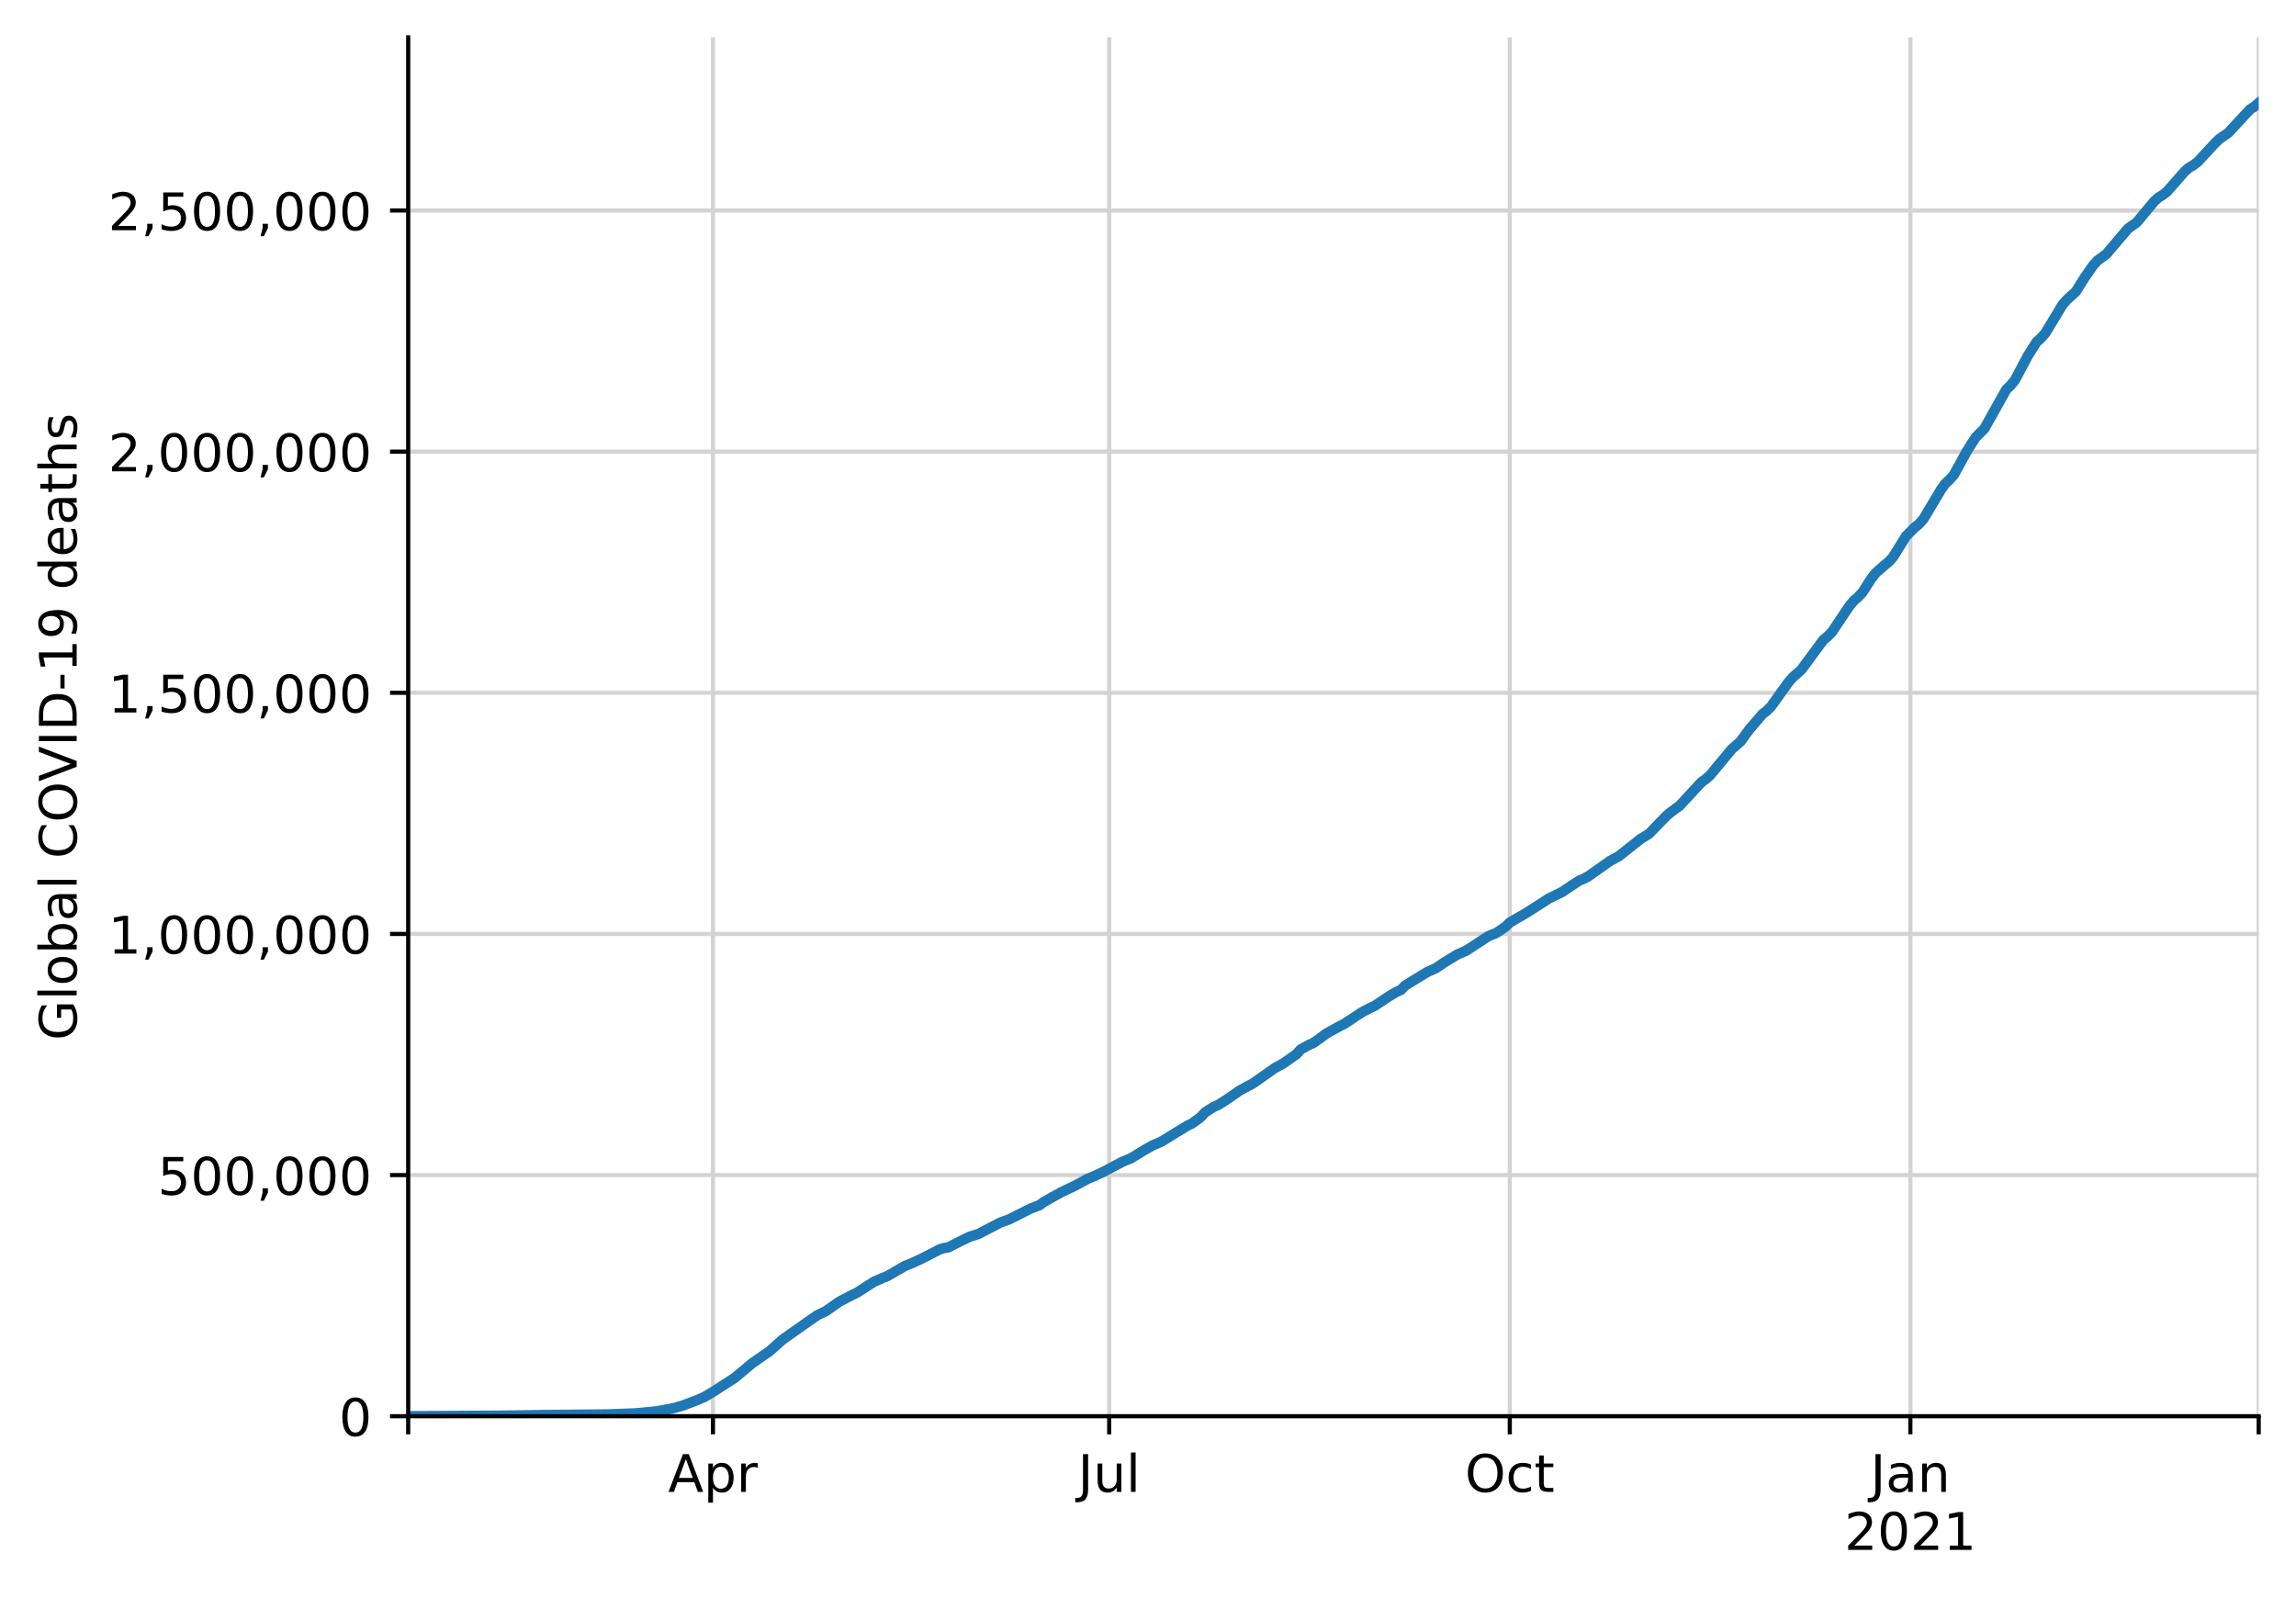
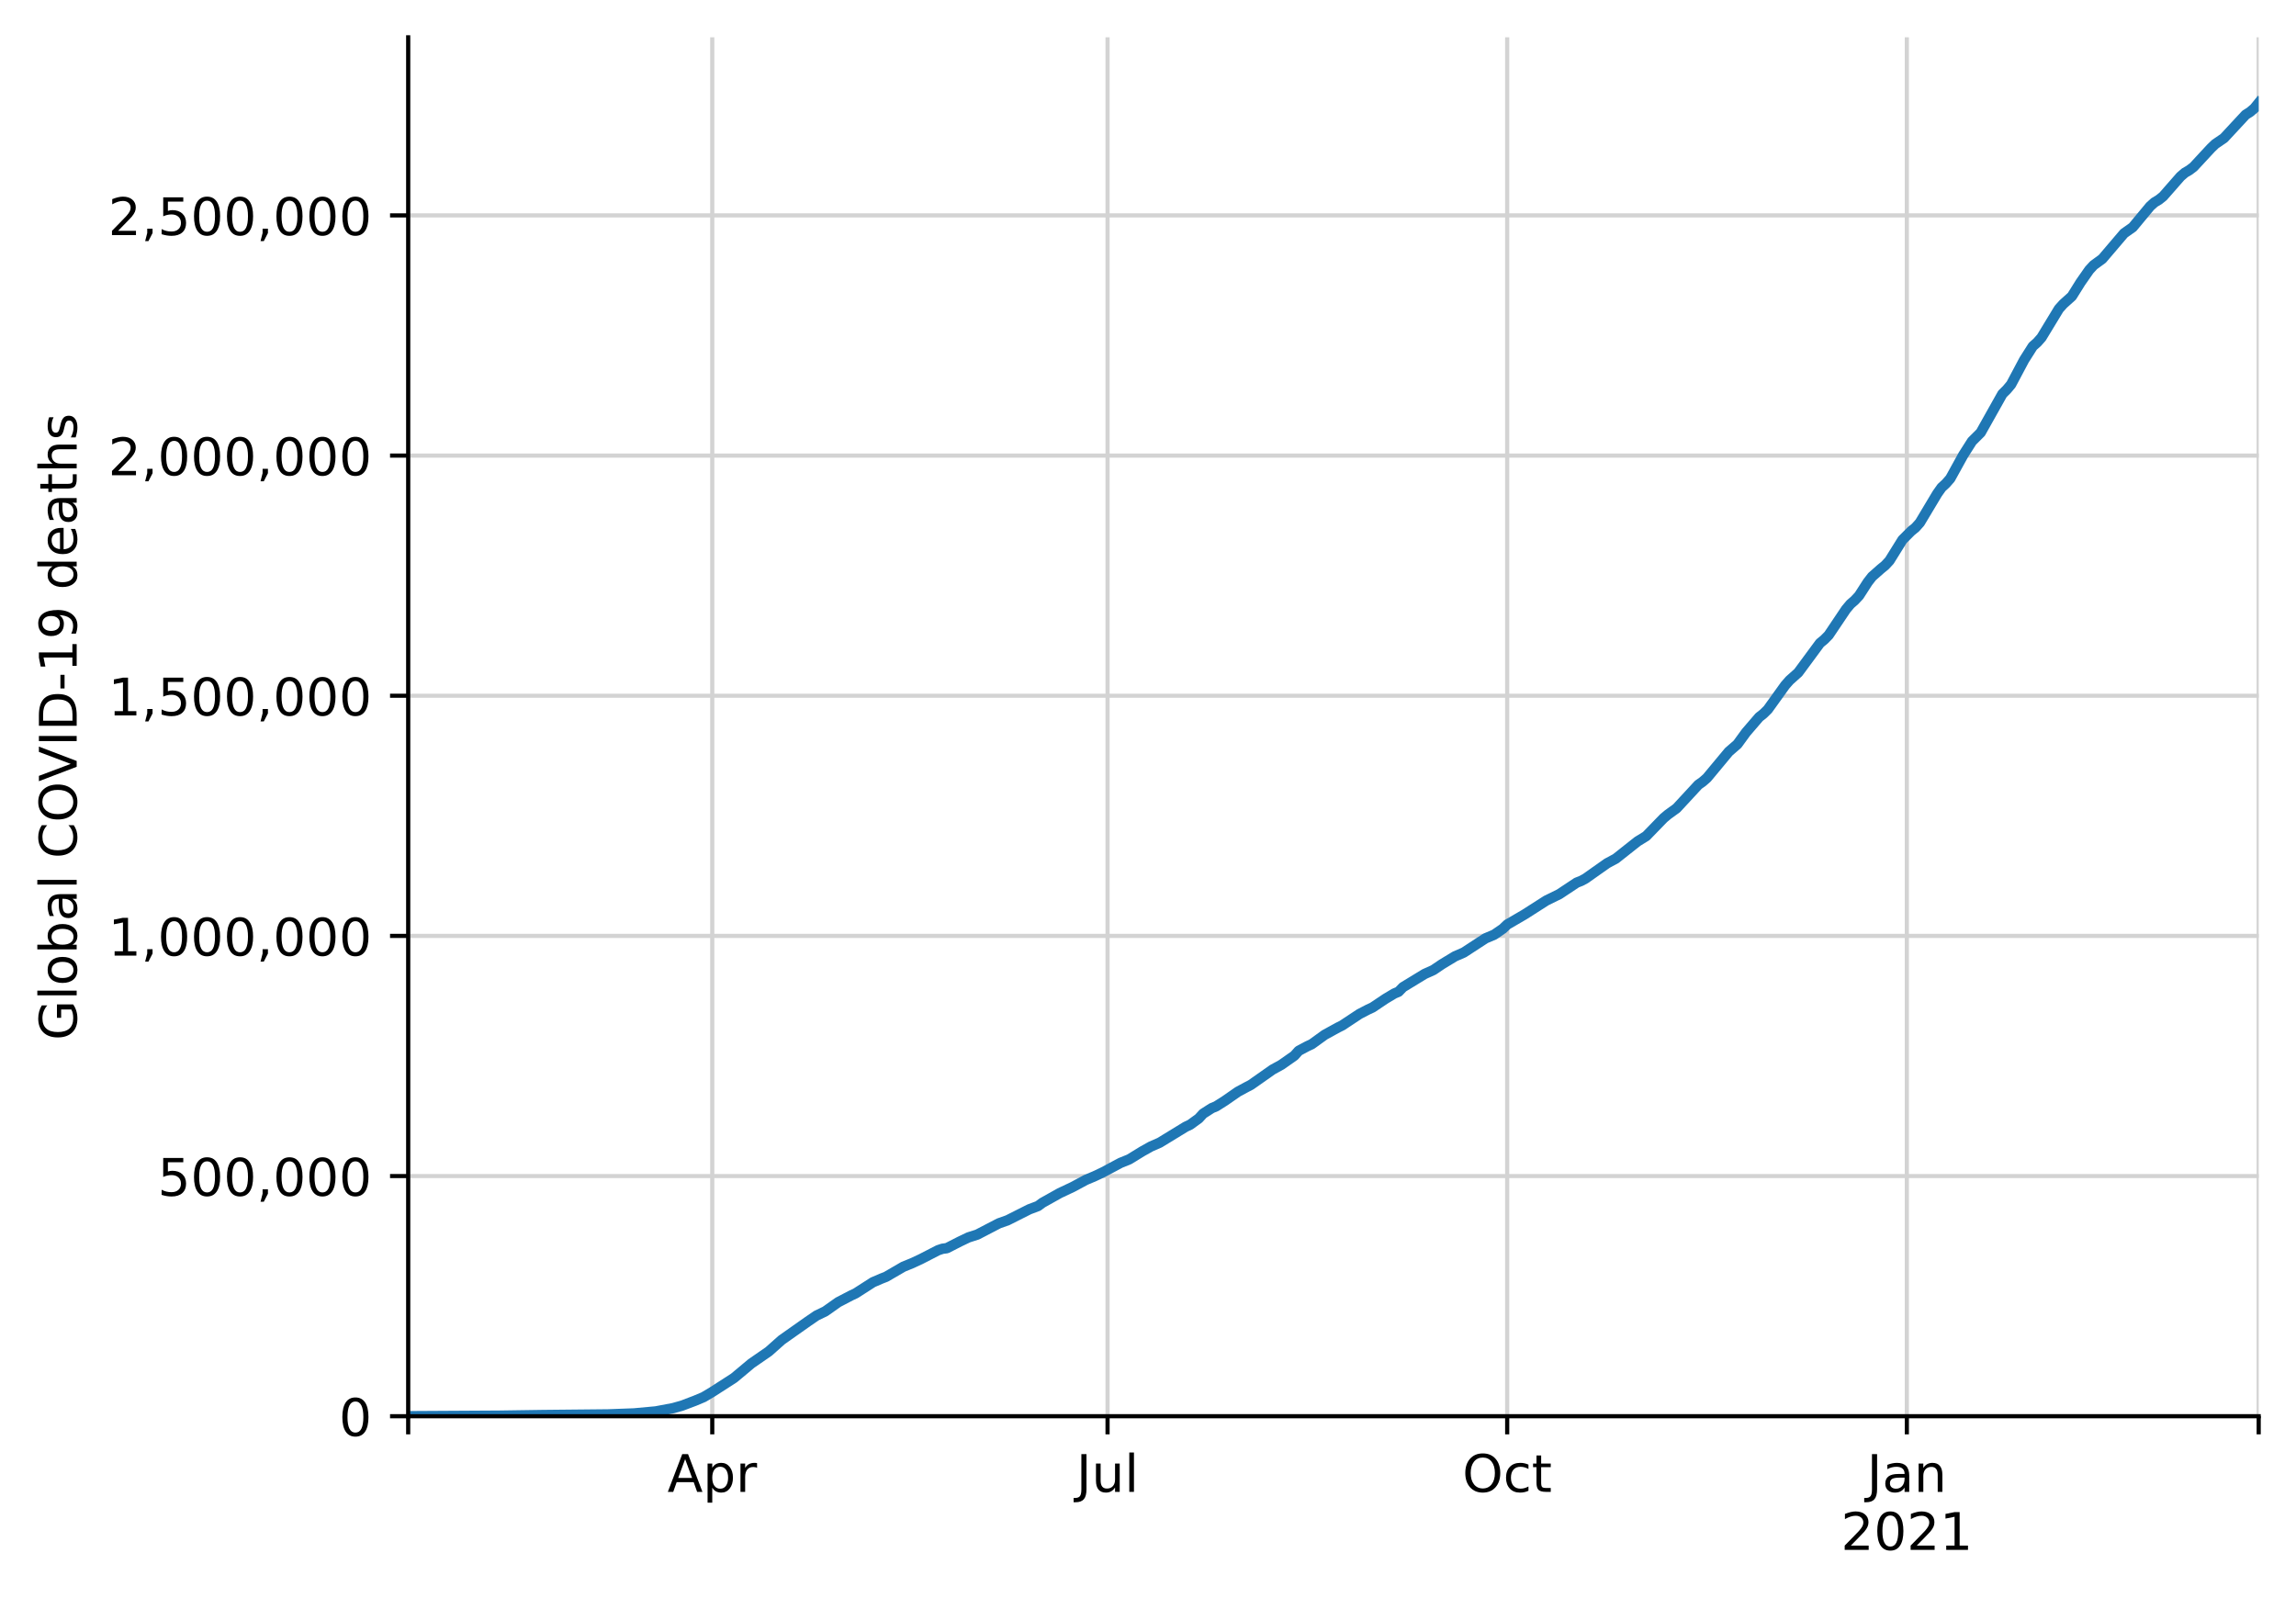
<svg xmlns="http://www.w3.org/2000/svg" xmlns:xlink="http://www.w3.org/1999/xlink" height="308.388pt" version="1.1" viewBox="0 0 443.092 308.388" width="443.092pt">
  <defs>
    <style type="text/css">
*{stroke-linecap:butt;stroke-linejoin:round;}
  </style>
  </defs>
  <g id="figure_1">
    <g id="patch_1">
      <path d="M 0 308.388  L 443.092 308.388  L 443.092 0  L 0 0  z " style="fill:#ffffff;" />
    </g>
    <g id="axes_1">
      <g id="patch_2">
        <path d="M 78.772 273.312  L 435.892 273.312  L 435.892 7.2  L 78.772 7.2  z " style="fill:#ffffff;" />
      </g>
      <g id="matplotlib.axis_1">
        <g id="xtick_1">
          <g id="line2d_1">
-             <path clip-path="url(#pb29bb56457)" d="M 78.772 273.312  L 78.772 7.2  " style="fill:none;stroke:#d3d3d3;stroke-linecap:square;stroke-width:0.8;" />
+             <path clip-path="url(#pac474224b8)" d="M 78.772 273.312  L 78.772 7.2  " style="fill:none;stroke:#d3d3d3;stroke-linecap:square;stroke-width:0.8;" />
          </g>
          <g id="line2d_2">
            <defs>
-               <path d="M 0 0  L 0 3.5  " id="m0b322ee3be" style="stroke:#000000;stroke-width:0.8;" />
-             </defs>
-             <g>
-               <use style="stroke:#000000;stroke-width:0.8;" x="78.772" xlink:href="#m0b322ee3be" y="273.312" />
+               <path d="M 0 0  L 0 3.5  " id="m2244c0563e" style="stroke:#000000;stroke-width:0.8;" />
+             </defs>
+             <g>
+               <use style="stroke:#000000;stroke-width:0.8;" x="78.772" xlink:href="#m2244c0563e" y="273.312" />
            </g>
          </g>
        </g>
        <g id="xtick_2">
          <g id="line2d_3">
-             <path clip-path="url(#pb29bb56457)" d="M 137.592 273.312  L 137.592 7.2  " style="fill:none;stroke:#d3d3d3;stroke-linecap:square;stroke-width:0.8;" />
+             <path clip-path="url(#pac474224b8)" d="M 137.454 273.312  L 137.454 7.2  " style="fill:none;stroke:#d3d3d3;stroke-linecap:square;stroke-width:0.8;" />
          </g>
          <g id="line2d_4">
            <g>
-               <use style="stroke:#000000;stroke-width:0.8;" x="137.592" xlink:href="#m0b322ee3be" y="273.312" />
+               <use style="stroke:#000000;stroke-width:0.8;" x="137.454" xlink:href="#m2244c0563e" y="273.312" />
            </g>
          </g>
          <g id="text_1">
            <defs>
              <path d="M 34.188 63.188  L 20.797 26.906  L 47.609 26.906  z M 28.609 72.906  L 39.797 72.906  L 67.578 0  L 57.328 0  L 50.688 18.703  L 17.828 18.703  L 11.188 0  L 0.781 0  z " id="DejaVuSans-65" />
              <path d="M 18.109 8.203  L 18.109 -20.797  L 9.078 -20.797  L 9.078 54.688  L 18.109 54.688  L 18.109 46.391  Q 20.953 51.266 25.266 53.625  Q 29.594 56 35.594 56  Q 45.562 56 51.781 48.094  Q 58.016 40.188 58.016 27.297  Q 58.016 14.406 51.781 6.484  Q 45.562 -1.422 35.594 -1.422  Q 29.594 -1.422 25.266 0.953  Q 20.953 3.328 18.109 8.203  z M 48.688 27.297  Q 48.688 37.203 44.609 42.844  Q 40.531 48.484 33.406 48.484  Q 26.266 48.484 22.188 42.844  Q 18.109 37.203 18.109 27.297  Q 18.109 17.391 22.188 11.75  Q 26.266 6.109 33.406 6.109  Q 40.531 6.109 44.609 11.75  Q 48.688 17.391 48.688 27.297  z " id="DejaVuSans-112" />
              <path d="M 41.109 46.297  Q 39.594 47.172 37.812 47.578  Q 36.031 48 33.891 48  Q 26.266 48 22.188 43.047  Q 18.109 38.094 18.109 28.812  L 18.109 0  L 9.078 0  L 9.078 54.688  L 18.109 54.688  L 18.109 46.188  Q 20.953 51.172 25.484 53.578  Q 30.031 56 36.531 56  Q 37.453 56 38.578 55.875  Q 39.703 55.766 41.062 55.516  z " id="DejaVuSans-114" />
            </defs>
-             <g transform="translate(128.9416 287.9104)scale(0.1 -0.1)">
+             <g transform="translate(128.8036 287.9104)scale(0.1 -0.1)">
              <use xlink:href="#DejaVuSans-65" />
              <use x="68.408" xlink:href="#DejaVuSans-112" />
              <use x="131.885" xlink:href="#DejaVuSans-114" />
            </g>
          </g>
        </g>
        <g id="xtick_3">
          <g id="line2d_5">
-             <path clip-path="url(#pb29bb56457)" d="M 214.057 273.312  L 214.057 7.2  " style="fill:none;stroke:#d3d3d3;stroke-linecap:square;stroke-width:0.8;" />
+             <path clip-path="url(#pac474224b8)" d="M 213.74 273.312  L 213.74 7.2  " style="fill:none;stroke:#d3d3d3;stroke-linecap:square;stroke-width:0.8;" />
          </g>
          <g id="line2d_6">
            <g>
-               <use style="stroke:#000000;stroke-width:0.8;" x="214.057" xlink:href="#m0b322ee3be" y="273.312" />
+               <use style="stroke:#000000;stroke-width:0.8;" x="213.74" xlink:href="#m2244c0563e" y="273.312" />
            </g>
          </g>
          <g id="text_2">
            <defs>
              <path d="M 9.812 72.906  L 19.672 72.906  L 19.672 5.078  Q 19.672 -8.109 14.672 -14.062  Q 9.672 -20.016 -1.422 -20.016  L -5.172 -20.016  L -5.172 -11.719  L -2.094 -11.719  Q 4.438 -11.719 7.125 -8.047  Q 9.812 -4.391 9.812 5.078  z " id="DejaVuSans-74" />
              <path d="M 8.5 21.578  L 8.5 54.688  L 17.484 54.688  L 17.484 21.922  Q 17.484 14.156 20.5 10.266  Q 23.531 6.391 29.594 6.391  Q 36.859 6.391 41.078 11.031  Q 45.312 15.672 45.312 23.688  L 45.312 54.688  L 54.297 54.688  L 54.297 0  L 45.312 0  L 45.312 8.406  Q 42.047 3.422 37.719 1  Q 33.406 -1.422 27.688 -1.422  Q 18.266 -1.422 13.375 4.438  Q 8.5 10.297 8.5 21.578  z M 31.109 56  z " id="DejaVuSans-117" />
              <path d="M 9.422 75.984  L 18.406 75.984  L 18.406 0  L 9.422 0  z " id="DejaVuSans-108" />
            </defs>
-             <g transform="translate(208.0245 287.9104)scale(0.1 -0.1)">
+             <g transform="translate(207.707 287.9104)scale(0.1 -0.1)">
              <use xlink:href="#DejaVuSans-74" />
              <use x="29.492" xlink:href="#DejaVuSans-117" />
              <use x="92.871" xlink:href="#DejaVuSans-108" />
            </g>
          </g>
        </g>
        <g id="xtick_4">
          <g id="line2d_7">
-             <path clip-path="url(#pb29bb56457)" d="M 291.363 273.312  L 291.363 7.2  " style="fill:none;stroke:#d3d3d3;stroke-linecap:square;stroke-width:0.8;" />
+             <path clip-path="url(#pac474224b8)" d="M 290.864 273.312  L 290.864 7.2  " style="fill:none;stroke:#d3d3d3;stroke-linecap:square;stroke-width:0.8;" />
          </g>
          <g id="line2d_8">
            <g>
-               <use style="stroke:#000000;stroke-width:0.8;" x="291.363" xlink:href="#m0b322ee3be" y="273.312" />
+               <use style="stroke:#000000;stroke-width:0.8;" x="290.864" xlink:href="#m2244c0563e" y="273.312" />
            </g>
          </g>
          <g id="text_3">
            <defs>
              <path d="M 39.406 66.219  Q 28.656 66.219 22.328 58.203  Q 16.016 50.203 16.016 36.375  Q 16.016 22.609 22.328 14.594  Q 28.656 6.594 39.406 6.594  Q 50.141 6.594 56.422 14.594  Q 62.703 22.609 62.703 36.375  Q 62.703 50.203 56.422 58.203  Q 50.141 66.219 39.406 66.219  z M 39.406 74.219  Q 54.734 74.219 63.906 63.938  Q 73.094 53.656 73.094 36.375  Q 73.094 19.141 63.906 8.859  Q 54.734 -1.422 39.406 -1.422  Q 24.031 -1.422 14.812 8.828  Q 5.609 19.094 5.609 36.375  Q 5.609 53.656 14.812 63.938  Q 24.031 74.219 39.406 74.219  z " id="DejaVuSans-79" />
              <path d="M 48.781 52.594  L 48.781 44.188  Q 44.969 46.297 41.141 47.344  Q 37.312 48.391 33.406 48.391  Q 24.656 48.391 19.812 42.844  Q 14.984 37.312 14.984 27.297  Q 14.984 17.281 19.812 11.734  Q 24.656 6.203 33.406 6.203  Q 37.312 6.203 41.141 7.25  Q 44.969 8.297 48.781 10.406  L 48.781 2.094  Q 45.016 0.344 40.984 -0.531  Q 36.969 -1.422 32.422 -1.422  Q 20.062 -1.422 12.781 6.344  Q 5.516 14.109 5.516 27.297  Q 5.516 40.672 12.859 48.328  Q 20.219 56 33.016 56  Q 37.156 56 41.109 55.141  Q 45.062 54.297 48.781 52.594  z " id="DejaVuSans-99" />
              <path d="M 18.312 70.219  L 18.312 54.688  L 36.812 54.688  L 36.812 47.703  L 18.312 47.703  L 18.312 18.016  Q 18.312 11.328 20.141 9.422  Q 21.969 7.516 27.594 7.516  L 36.812 7.516  L 36.812 0  L 27.594 0  Q 17.188 0 13.234 3.875  Q 9.281 7.766 9.281 18.016  L 9.281 47.703  L 2.688 47.703  L 2.688 54.688  L 9.281 54.688  L 9.281 70.219  z " id="DejaVuSans-116" />
            </defs>
-             <g transform="translate(282.718 287.9104)scale(0.1 -0.1)">
+             <g transform="translate(282.219 287.9104)scale(0.1 -0.1)">
              <use xlink:href="#DejaVuSans-79" />
              <use x="78.711" xlink:href="#DejaVuSans-99" />
              <use x="133.691" xlink:href="#DejaVuSans-116" />
            </g>
          </g>
        </g>
        <g id="xtick_5">
          <g id="line2d_9">
-             <path clip-path="url(#pb29bb56457)" d="M 368.669 273.312  L 368.669 7.2  " style="fill:none;stroke:#d3d3d3;stroke-linecap:square;stroke-width:0.8;" />
+             <path clip-path="url(#pac474224b8)" d="M 367.989 273.312  L 367.989 7.2  " style="fill:none;stroke:#d3d3d3;stroke-linecap:square;stroke-width:0.8;" />
          </g>
          <g id="line2d_10">
            <g>
-               <use style="stroke:#000000;stroke-width:0.8;" x="368.669" xlink:href="#m0b322ee3be" y="273.312" />
+               <use style="stroke:#000000;stroke-width:0.8;" x="367.989" xlink:href="#m2244c0563e" y="273.312" />
            </g>
          </g>
          <g id="text_4">
            <defs>
              <path d="M 34.281 27.484  Q 23.391 27.484 19.188 25  Q 14.984 22.516 14.984 16.5  Q 14.984 11.719 18.141 8.906  Q 21.297 6.109 26.703 6.109  Q 34.188 6.109 38.703 11.406  Q 43.219 16.703 43.219 25.484  L 43.219 27.484  z M 52.203 31.203  L 52.203 0  L 43.219 0  L 43.219 8.297  Q 40.141 3.328 35.547 0.953  Q 30.953 -1.422 24.312 -1.422  Q 15.922 -1.422 10.953 3.297  Q 6 8.016 6 15.922  Q 6 25.141 12.172 29.828  Q 18.359 34.516 30.609 34.516  L 43.219 34.516  L 43.219 35.406  Q 43.219 41.609 39.141 45  Q 35.062 48.391 27.688 48.391  Q 23 48.391 18.547 47.266  Q 14.109 46.141 10.016 43.891  L 10.016 52.203  Q 14.938 54.109 19.578 55.047  Q 24.219 56 28.609 56  Q 40.484 56 46.344 49.844  Q 52.203 43.703 52.203 31.203  z " id="DejaVuSans-97" />
              <path d="M 54.891 33.016  L 54.891 0  L 45.906 0  L 45.906 32.719  Q 45.906 40.484 42.875 44.328  Q 39.844 48.188 33.797 48.188  Q 26.516 48.188 22.312 43.547  Q 18.109 38.922 18.109 30.906  L 18.109 0  L 9.078 0  L 9.078 54.688  L 18.109 54.688  L 18.109 46.188  Q 21.344 51.125 25.703 53.562  Q 30.078 56 35.797 56  Q 45.219 56 50.047 50.172  Q 54.891 44.344 54.891 33.016  z " id="DejaVuSans-110" />
            </defs>
-             <g transform="translate(360.9615 287.9104)scale(0.1 -0.1)">
+             <g transform="translate(360.281 287.9104)scale(0.1 -0.1)">
              <use xlink:href="#DejaVuSans-74" />
              <use x="29.492" xlink:href="#DejaVuSans-97" />
              <use x="90.771" xlink:href="#DejaVuSans-110" />
            </g>
            <defs>
              <path d="M 19.188 8.297  L 53.609 8.297  L 53.609 0  L 7.328 0  L 7.328 8.297  Q 12.938 14.109 22.625 23.891  Q 32.328 33.688 34.812 36.531  Q 39.547 41.844 41.422 45.531  Q 43.312 49.219 43.312 52.781  Q 43.312 58.594 39.234 62.25  Q 35.156 65.922 28.609 65.922  Q 23.969 65.922 18.812 64.312  Q 13.672 62.703 7.812 59.422  L 7.812 69.391  Q 13.766 71.781 18.938 73  Q 24.125 74.219 28.422 74.219  Q 39.75 74.219 46.484 68.547  Q 53.219 62.891 53.219 53.422  Q 53.219 48.922 51.531 44.891  Q 49.859 40.875 45.406 35.406  Q 44.188 33.984 37.641 27.219  Q 31.109 20.453 19.188 8.297  z " id="DejaVuSans-50" />
              <path d="M 31.781 66.406  Q 24.172 66.406 20.328 58.906  Q 16.5 51.422 16.5 36.375  Q 16.5 21.391 20.328 13.891  Q 24.172 6.391 31.781 6.391  Q 39.453 6.391 43.281 13.891  Q 47.125 21.391 47.125 36.375  Q 47.125 51.422 43.281 58.906  Q 39.453 66.406 31.781 66.406  z M 31.781 74.219  Q 44.047 74.219 50.516 64.516  Q 56.984 54.828 56.984 36.375  Q 56.984 17.969 50.516 8.266  Q 44.047 -1.422 31.781 -1.422  Q 19.531 -1.422 13.062 8.266  Q 6.594 17.969 6.594 36.375  Q 6.594 54.828 13.062 64.516  Q 19.531 74.219 31.781 74.219  z " id="DejaVuSans-48" />
              <path d="M 12.406 8.297  L 28.516 8.297  L 28.516 63.922  L 10.984 60.406  L 10.984 69.391  L 28.422 72.906  L 38.281 72.906  L 38.281 8.297  L 54.391 8.297  L 54.391 0  L 12.406 0  z " id="DejaVuSans-49" />
            </defs>
-             <g transform="translate(355.9443 299.1082)scale(0.1 -0.1)">
+             <g transform="translate(355.2638 299.1082)scale(0.1 -0.1)">
              <use xlink:href="#DejaVuSans-50" />
              <use x="63.623" xlink:href="#DejaVuSans-48" />
              <use x="127.246" xlink:href="#DejaVuSans-50" />
              <use x="190.869" xlink:href="#DejaVuSans-49" />
            </g>
          </g>
        </g>
        <g id="xtick_6">
          <g id="line2d_11">
-             <path clip-path="url(#pb29bb56457)" d="M 435.892 273.312  L 435.892 7.2  " style="fill:none;stroke:#d3d3d3;stroke-linecap:square;stroke-width:0.8;" />
+             <path clip-path="url(#pac474224b8)" d="M 435.892 273.312  L 435.892 7.2  " style="fill:none;stroke:#d3d3d3;stroke-linecap:square;stroke-width:0.8;" />
          </g>
          <g id="line2d_12">
            <g>
-               <use style="stroke:#000000;stroke-width:0.8;" x="435.892" xlink:href="#m0b322ee3be" y="273.312" />
+               <use style="stroke:#000000;stroke-width:0.8;" x="435.892" xlink:href="#m2244c0563e" y="273.312" />
            </g>
          </g>
        </g>
      </g>
      <g id="matplotlib.axis_2">
        <g id="ytick_1">
          <g id="line2d_13">
-             <path clip-path="url(#pb29bb56457)" d="M 78.772 273.312  L 435.892 273.312  " style="fill:none;stroke:#d3d3d3;stroke-linecap:square;stroke-width:0.8;" />
+             <path clip-path="url(#pac474224b8)" d="M 78.772 273.312  L 435.892 273.312  " style="fill:none;stroke:#d3d3d3;stroke-linecap:square;stroke-width:0.8;" />
          </g>
          <g id="line2d_14">
            <defs>
-               <path d="M 0 0  L -3.5 0  " id="mbf3aa1660e" style="stroke:#000000;stroke-width:0.8;" />
-             </defs>
-             <g>
-               <use style="stroke:#000000;stroke-width:0.8;" x="78.772" xlink:href="#mbf3aa1660e" y="273.312" />
+               <path d="M 0 0  L -3.5 0  " id="mda87835aa8" style="stroke:#000000;stroke-width:0.8;" />
+             </defs>
+             <g>
+               <use style="stroke:#000000;stroke-width:0.8;" x="78.772" xlink:href="#mda87835aa8" y="273.312" />
            </g>
          </g>
          <g id="text_5">
            <g transform="translate(65.40937 277.1112)scale(0.1 -0.1)">
              <use xlink:href="#DejaVuSans-48" />
            </g>
          </g>
        </g>
        <g id="ytick_2">
          <g id="line2d_15">
-             <path clip-path="url(#pb29bb56457)" d="M 78.772 226.775  L 435.892 226.775  " style="fill:none;stroke:#d3d3d3;stroke-linecap:square;stroke-width:0.8;" />
+             <path clip-path="url(#pac474224b8)" d="M 78.772 226.964  L 435.892 226.964  " style="fill:none;stroke:#d3d3d3;stroke-linecap:square;stroke-width:0.8;" />
          </g>
          <g id="line2d_16">
            <g>
-               <use style="stroke:#000000;stroke-width:0.8;" x="78.772" xlink:href="#mbf3aa1660e" y="226.775" />
+               <use style="stroke:#000000;stroke-width:0.8;" x="78.772" xlink:href="#mda87835aa8" y="226.964" />
            </g>
          </g>
          <g id="text_6">
            <defs>
              <path d="M 10.797 72.906  L 49.516 72.906  L 49.516 64.594  L 19.828 64.594  L 19.828 46.734  Q 21.969 47.469 24.109 47.828  Q 26.266 48.188 28.422 48.188  Q 40.625 48.188 47.75 41.5  Q 54.891 34.812 54.891 23.391  Q 54.891 11.625 47.562 5.094  Q 40.234 -1.422 26.906 -1.422  Q 22.312 -1.422 17.547 -0.641  Q 12.797 0.141 7.719 1.703  L 7.719 11.625  Q 12.109 9.234 16.797 8.062  Q 21.484 6.891 26.703 6.891  Q 35.156 6.891 40.078 11.328  Q 45.016 15.766 45.016 23.391  Q 45.016 31 40.078 35.438  Q 35.156 39.891 26.703 39.891  Q 22.75 39.891 18.812 39.016  Q 14.891 38.141 10.797 36.281  z " id="DejaVuSans-53" />
              <path d="M 11.719 12.406  L 22.016 12.406  L 22.016 4  L 14.016 -11.625  L 7.719 -11.625  L 11.719 4  z " id="DejaVuSans-44" />
            </defs>
-             <g transform="translate(30.41875 230.5739)scale(0.1 -0.1)">
+             <g transform="translate(30.41875 230.7632)scale(0.1 -0.1)">
              <use xlink:href="#DejaVuSans-53" />
              <use x="63.623" xlink:href="#DejaVuSans-48" />
              <use x="127.246" xlink:href="#DejaVuSans-48" />
              <use x="190.869" xlink:href="#DejaVuSans-44" />
              <use x="222.656" xlink:href="#DejaVuSans-48" />
              <use x="286.279" xlink:href="#DejaVuSans-48" />
              <use x="349.902" xlink:href="#DejaVuSans-48" />
            </g>
          </g>
        </g>
        <g id="ytick_3">
          <g id="line2d_17">
-             <path clip-path="url(#pb29bb56457)" d="M 78.772 180.237  L 435.892 180.237  " style="fill:none;stroke:#d3d3d3;stroke-linecap:square;stroke-width:0.8;" />
+             <path clip-path="url(#pac474224b8)" d="M 78.772 180.616  L 435.892 180.616  " style="fill:none;stroke:#d3d3d3;stroke-linecap:square;stroke-width:0.8;" />
          </g>
          <g id="line2d_18">
            <g>
-               <use style="stroke:#000000;stroke-width:0.8;" x="78.772" xlink:href="#mbf3aa1660e" y="180.237" />
+               <use style="stroke:#000000;stroke-width:0.8;" x="78.772" xlink:href="#mda87835aa8" y="180.616" />
            </g>
          </g>
          <g id="text_7">
-             <g transform="translate(20.87813 184.0365)scale(0.1 -0.1)">
+             <g transform="translate(20.87813 184.4152)scale(0.1 -0.1)">
              <use xlink:href="#DejaVuSans-49" />
              <use x="63.623" xlink:href="#DejaVuSans-44" />
              <use x="95.41" xlink:href="#DejaVuSans-48" />
              <use x="159.033" xlink:href="#DejaVuSans-48" />
              <use x="222.656" xlink:href="#DejaVuSans-48" />
              <use x="286.279" xlink:href="#DejaVuSans-44" />
              <use x="318.066" xlink:href="#DejaVuSans-48" />
              <use x="381.689" xlink:href="#DejaVuSans-48" />
              <use x="445.312" xlink:href="#DejaVuSans-48" />
            </g>
          </g>
        </g>
        <g id="ytick_4">
          <g id="line2d_19">
-             <path clip-path="url(#pb29bb56457)" d="M 78.772 133.7  L 435.892 133.7  " style="fill:none;stroke:#d3d3d3;stroke-linecap:square;stroke-width:0.8;" />
+             <path clip-path="url(#pac474224b8)" d="M 78.772 134.268  L 435.892 134.268  " style="fill:none;stroke:#d3d3d3;stroke-linecap:square;stroke-width:0.8;" />
          </g>
          <g id="line2d_20">
            <g>
-               <use style="stroke:#000000;stroke-width:0.8;" x="78.772" xlink:href="#mbf3aa1660e" y="133.7" />
+               <use style="stroke:#000000;stroke-width:0.8;" x="78.772" xlink:href="#mda87835aa8" y="134.268" />
            </g>
          </g>
          <g id="text_8">
-             <g transform="translate(20.87813 137.4992)scale(0.1 -0.1)">
+             <g transform="translate(20.87813 138.0671)scale(0.1 -0.1)">
              <use xlink:href="#DejaVuSans-49" />
              <use x="63.623" xlink:href="#DejaVuSans-44" />
              <use x="95.41" xlink:href="#DejaVuSans-53" />
              <use x="159.033" xlink:href="#DejaVuSans-48" />
              <use x="222.656" xlink:href="#DejaVuSans-48" />
              <use x="286.279" xlink:href="#DejaVuSans-44" />
              <use x="318.066" xlink:href="#DejaVuSans-48" />
              <use x="381.689" xlink:href="#DejaVuSans-48" />
              <use x="445.312" xlink:href="#DejaVuSans-48" />
            </g>
          </g>
        </g>
        <g id="ytick_5">
          <g id="line2d_21">
-             <path clip-path="url(#pb29bb56457)" d="M 78.772 87.163  L 435.892 87.163  " style="fill:none;stroke:#d3d3d3;stroke-linecap:square;stroke-width:0.8;" />
+             <path clip-path="url(#pac474224b8)" d="M 78.772 87.92  L 435.892 87.92  " style="fill:none;stroke:#d3d3d3;stroke-linecap:square;stroke-width:0.8;" />
          </g>
          <g id="line2d_22">
            <g>
-               <use style="stroke:#000000;stroke-width:0.8;" x="78.772" xlink:href="#mbf3aa1660e" y="87.163" />
+               <use style="stroke:#000000;stroke-width:0.8;" x="78.772" xlink:href="#mda87835aa8" y="87.92" />
            </g>
          </g>
          <g id="text_9">
-             <g transform="translate(20.87813 90.96182)scale(0.1 -0.1)">
+             <g transform="translate(20.87813 91.71913)scale(0.1 -0.1)">
              <use xlink:href="#DejaVuSans-50" />
              <use x="63.623" xlink:href="#DejaVuSans-44" />
              <use x="95.41" xlink:href="#DejaVuSans-48" />
              <use x="159.033" xlink:href="#DejaVuSans-48" />
              <use x="222.656" xlink:href="#DejaVuSans-48" />
              <use x="286.279" xlink:href="#DejaVuSans-44" />
              <use x="318.066" xlink:href="#DejaVuSans-48" />
              <use x="381.689" xlink:href="#DejaVuSans-48" />
              <use x="445.312" xlink:href="#DejaVuSans-48" />
            </g>
          </g>
        </g>
        <g id="ytick_6">
          <g id="line2d_23">
-             <path clip-path="url(#pb29bb56457)" d="M 78.772 40.625  L 435.892 40.625  " style="fill:none;stroke:#d3d3d3;stroke-linecap:square;stroke-width:0.8;" />
+             <path clip-path="url(#pac474224b8)" d="M 78.772 41.572  L 435.892 41.572  " style="fill:none;stroke:#d3d3d3;stroke-linecap:square;stroke-width:0.8;" />
          </g>
          <g id="line2d_24">
            <g>
-               <use style="stroke:#000000;stroke-width:0.8;" x="78.772" xlink:href="#mbf3aa1660e" y="40.625" />
+               <use style="stroke:#000000;stroke-width:0.8;" x="78.772" xlink:href="#mda87835aa8" y="41.572" />
            </g>
          </g>
          <g id="text_10">
-             <g transform="translate(20.87813 44.42447)scale(0.1 -0.1)">
+             <g transform="translate(20.87813 45.3711)scale(0.1 -0.1)">
              <use xlink:href="#DejaVuSans-50" />
              <use x="63.623" xlink:href="#DejaVuSans-44" />
              <use x="95.41" xlink:href="#DejaVuSans-53" />
              <use x="159.033" xlink:href="#DejaVuSans-48" />
              <use x="222.656" xlink:href="#DejaVuSans-48" />
              <use x="286.279" xlink:href="#DejaVuSans-44" />
              <use x="318.066" xlink:href="#DejaVuSans-48" />
              <use x="381.689" xlink:href="#DejaVuSans-48" />
              <use x="445.312" xlink:href="#DejaVuSans-48" />
            </g>
          </g>
        </g>
        <g id="text_11">
          <defs>
            <path d="M 59.516 10.406  L 59.516 29.984  L 43.406 29.984  L 43.406 38.094  L 69.281 38.094  L 69.281 6.781  Q 63.578 2.734 56.688 0.656  Q 49.812 -1.422 42 -1.422  Q 24.906 -1.422 15.25 8.562  Q 5.609 18.562 5.609 36.375  Q 5.609 54.25 15.25 64.234  Q 24.906 74.219 42 74.219  Q 49.125 74.219 55.547 72.453  Q 61.969 70.703 67.391 67.281  L 67.391 56.781  Q 61.922 61.422 55.766 63.766  Q 49.609 66.109 42.828 66.109  Q 29.438 66.109 22.719 58.641  Q 16.016 51.172 16.016 36.375  Q 16.016 21.625 22.719 14.156  Q 29.438 6.688 42.828 6.688  Q 48.047 6.688 52.141 7.594  Q 56.25 8.5 59.516 10.406  z " id="DejaVuSans-71" />
            <path d="M 30.609 48.391  Q 23.391 48.391 19.188 42.75  Q 14.984 37.109 14.984 27.297  Q 14.984 17.484 19.156 11.844  Q 23.344 6.203 30.609 6.203  Q 37.797 6.203 41.984 11.859  Q 46.188 17.531 46.188 27.297  Q 46.188 37.016 41.984 42.703  Q 37.797 48.391 30.609 48.391  z M 30.609 56  Q 42.328 56 49.016 48.375  Q 55.719 40.766 55.719 27.297  Q 55.719 13.875 49.016 6.219  Q 42.328 -1.422 30.609 -1.422  Q 18.844 -1.422 12.172 6.219  Q 5.516 13.875 5.516 27.297  Q 5.516 40.766 12.172 48.375  Q 18.844 56 30.609 56  z " id="DejaVuSans-111" />
            <path d="M 48.688 27.297  Q 48.688 37.203 44.609 42.844  Q 40.531 48.484 33.406 48.484  Q 26.266 48.484 22.188 42.844  Q 18.109 37.203 18.109 27.297  Q 18.109 17.391 22.188 11.75  Q 26.266 6.109 33.406 6.109  Q 40.531 6.109 44.609 11.75  Q 48.688 17.391 48.688 27.297  z M 18.109 46.391  Q 20.953 51.266 25.266 53.625  Q 29.594 56 35.594 56  Q 45.562 56 51.781 48.094  Q 58.016 40.188 58.016 27.297  Q 58.016 14.406 51.781 6.484  Q 45.562 -1.422 35.594 -1.422  Q 29.594 -1.422 25.266 0.953  Q 20.953 3.328 18.109 8.203  L 18.109 0  L 9.078 0  L 9.078 75.984  L 18.109 75.984  z " id="DejaVuSans-98" />
            <path id="DejaVuSans-32" />
            <path d="M 64.406 67.281  L 64.406 56.891  Q 59.422 61.531 53.781 63.812  Q 48.141 66.109 41.797 66.109  Q 29.297 66.109 22.656 58.469  Q 16.016 50.828 16.016 36.375  Q 16.016 21.969 22.656 14.328  Q 29.297 6.688 41.797 6.688  Q 48.141 6.688 53.781 8.984  Q 59.422 11.281 64.406 15.922  L 64.406 5.609  Q 59.234 2.094 53.438 0.328  Q 47.656 -1.422 41.219 -1.422  Q 24.656 -1.422 15.125 8.703  Q 5.609 18.844 5.609 36.375  Q 5.609 53.953 15.125 64.078  Q 24.656 74.219 41.219 74.219  Q 47.75 74.219 53.531 72.484  Q 59.328 70.75 64.406 67.281  z " id="DejaVuSans-67" />
            <path d="M 28.609 0  L 0.781 72.906  L 11.078 72.906  L 34.188 11.531  L 57.328 72.906  L 67.578 72.906  L 39.797 0  z " id="DejaVuSans-86" />
            <path d="M 9.812 72.906  L 19.672 72.906  L 19.672 0  L 9.812 0  z " id="DejaVuSans-73" />
            <path d="M 19.672 64.797  L 19.672 8.109  L 31.594 8.109  Q 46.688 8.109 53.688 14.938  Q 60.688 21.781 60.688 36.531  Q 60.688 51.172 53.688 57.984  Q 46.688 64.797 31.594 64.797  z M 9.812 72.906  L 30.078 72.906  Q 51.266 72.906 61.172 64.094  Q 71.094 55.281 71.094 36.531  Q 71.094 17.672 61.125 8.828  Q 51.172 0 30.078 0  L 9.812 0  z " id="DejaVuSans-68" />
            <path d="M 4.891 31.391  L 31.203 31.391  L 31.203 23.391  L 4.891 23.391  z " id="DejaVuSans-45" />
            <path d="M 10.984 1.516  L 10.984 10.5  Q 14.703 8.734 18.5 7.812  Q 22.312 6.891 25.984 6.891  Q 35.75 6.891 40.891 13.453  Q 46.047 20.016 46.781 33.406  Q 43.953 29.203 39.594 26.953  Q 35.25 24.703 29.984 24.703  Q 19.047 24.703 12.672 31.312  Q 6.297 37.938 6.297 49.422  Q 6.297 60.641 12.938 67.422  Q 19.578 74.219 30.609 74.219  Q 43.266 74.219 49.922 64.516  Q 56.594 54.828 56.594 36.375  Q 56.594 19.141 48.406 8.859  Q 40.234 -1.422 26.422 -1.422  Q 22.703 -1.422 18.891 -0.688  Q 15.094 0.047 10.984 1.516  z M 30.609 32.422  Q 37.25 32.422 41.125 36.953  Q 45.016 41.5 45.016 49.422  Q 45.016 57.281 41.125 61.844  Q 37.25 66.406 30.609 66.406  Q 23.969 66.406 20.094 61.844  Q 16.219 57.281 16.219 49.422  Q 16.219 41.5 20.094 36.953  Q 23.969 32.422 30.609 32.422  z " id="DejaVuSans-57" />
            <path d="M 45.406 46.391  L 45.406 75.984  L 54.391 75.984  L 54.391 0  L 45.406 0  L 45.406 8.203  Q 42.578 3.328 38.25 0.953  Q 33.938 -1.422 27.875 -1.422  Q 17.969 -1.422 11.734 6.484  Q 5.516 14.406 5.516 27.297  Q 5.516 40.188 11.734 48.094  Q 17.969 56 27.875 56  Q 33.938 56 38.25 53.625  Q 42.578 51.266 45.406 46.391  z M 14.797 27.297  Q 14.797 17.391 18.875 11.75  Q 22.953 6.109 30.078 6.109  Q 37.203 6.109 41.297 11.75  Q 45.406 17.391 45.406 27.297  Q 45.406 37.203 41.297 42.844  Q 37.203 48.484 30.078 48.484  Q 22.953 48.484 18.875 42.844  Q 14.797 37.203 14.797 27.297  z " id="DejaVuSans-100" />
            <path d="M 56.203 29.594  L 56.203 25.203  L 14.891 25.203  Q 15.484 15.922 20.484 11.062  Q 25.484 6.203 34.422 6.203  Q 39.594 6.203 44.453 7.469  Q 49.312 8.734 54.109 11.281  L 54.109 2.781  Q 49.266 0.734 44.188 -0.344  Q 39.109 -1.422 33.891 -1.422  Q 20.797 -1.422 13.156 6.188  Q 5.516 13.812 5.516 26.812  Q 5.516 40.234 12.766 48.109  Q 20.016 56 32.328 56  Q 43.359 56 49.781 48.891  Q 56.203 41.797 56.203 29.594  z M 47.219 32.234  Q 47.125 39.594 43.094 43.984  Q 39.062 48.391 32.422 48.391  Q 24.906 48.391 20.391 44.141  Q 15.875 39.891 15.188 32.172  z " id="DejaVuSans-101" />
            <path d="M 54.891 33.016  L 54.891 0  L 45.906 0  L 45.906 32.719  Q 45.906 40.484 42.875 44.328  Q 39.844 48.188 33.797 48.188  Q 26.516 48.188 22.312 43.547  Q 18.109 38.922 18.109 30.906  L 18.109 0  L 9.078 0  L 9.078 75.984  L 18.109 75.984  L 18.109 46.188  Q 21.344 51.125 25.703 53.562  Q 30.078 56 35.797 56  Q 45.219 56 50.047 50.172  Q 54.891 44.344 54.891 33.016  z " id="DejaVuSans-104" />
            <path d="M 44.281 53.078  L 44.281 44.578  Q 40.484 46.531 36.375 47.5  Q 32.281 48.484 27.875 48.484  Q 21.188 48.484 17.844 46.438  Q 14.5 44.391 14.5 40.281  Q 14.5 37.156 16.891 35.375  Q 19.281 33.594 26.516 31.984  L 29.594 31.297  Q 39.156 29.25 43.188 25.516  Q 47.219 21.781 47.219 15.094  Q 47.219 7.469 41.188 3.016  Q 35.156 -1.422 24.609 -1.422  Q 20.219 -1.422 15.453 -0.562  Q 10.688 0.297 5.422 2  L 5.422 11.281  Q 10.406 8.688 15.234 7.391  Q 20.062 6.109 24.812 6.109  Q 31.156 6.109 34.562 8.281  Q 37.984 10.453 37.984 14.406  Q 37.984 18.062 35.516 20.016  Q 33.062 21.969 24.703 23.781  L 21.578 24.516  Q 13.234 26.266 9.516 29.906  Q 5.812 33.547 5.812 39.891  Q 5.812 47.609 11.281 51.797  Q 16.75 56 26.812 56  Q 31.781 56 36.172 55.266  Q 40.578 54.547 44.281 53.078  z " id="DejaVuSans-115" />
          </defs>
          <g transform="translate(14.79844 200.7708)rotate(-90)scale(0.1 -0.1)">
            <use xlink:href="#DejaVuSans-71" />
            <use x="77.49" xlink:href="#DejaVuSans-108" />
            <use x="105.273" xlink:href="#DejaVuSans-111" />
            <use x="166.455" xlink:href="#DejaVuSans-98" />
            <use x="229.932" xlink:href="#DejaVuSans-97" />
            <use x="291.211" xlink:href="#DejaVuSans-108" />
            <use x="318.994" xlink:href="#DejaVuSans-32" />
            <use x="350.781" xlink:href="#DejaVuSans-67" />
            <use x="420.605" xlink:href="#DejaVuSans-79" />
            <use x="499.301" xlink:href="#DejaVuSans-86" />
            <use x="567.709" xlink:href="#DejaVuSans-73" />
            <use x="597.201" xlink:href="#DejaVuSans-68" />
            <use x="674.203" xlink:href="#DejaVuSans-45" />
            <use x="710.287" xlink:href="#DejaVuSans-49" />
            <use x="773.91" xlink:href="#DejaVuSans-57" />
            <use x="837.533" xlink:href="#DejaVuSans-32" />
            <use x="869.32" xlink:href="#DejaVuSans-100" />
            <use x="932.797" xlink:href="#DejaVuSans-101" />
            <use x="994.32" xlink:href="#DejaVuSans-97" />
            <use x="1055.6" xlink:href="#DejaVuSans-116" />
            <use x="1094.809" xlink:href="#DejaVuSans-104" />
            <use x="1158.188" xlink:href="#DejaVuSans-115" />
          </g>
        </g>
      </g>
      <g id="line2d_25">
-         <path clip-path="url(#pb29bb56457)" d="M 78.772 273.31  L 96.418 273.208  L 104.821 273.083  L 117.425 272.958  L 122.467 272.769  L 126.668 272.383  L 130.029 271.746  L 131.71 271.271  L 134.231 270.317  L 135.911 269.609  L 137.592 268.609  L 141.793 265.902  L 143.474 264.5  L 145.154 263.088  L 148.515 260.764  L 151.036 258.52  L 156.078 254.962  L 157.758 253.808  L 159.439 252.996  L 161.96 251.215  L 164.481 249.897  L 165.321 249.505  L 168.682 247.347  L 170.363 246.623  L 171.203 246.298  L 174.564 244.343  L 176.245 243.658  L 177.925 242.875  L 181.286 241.143  L 182.127 240.862  L 182.967 240.749  L 185.488 239.46  L 187.168 238.656  L 188.849 238.12  L 193.05 235.933  L 194.731 235.334  L 198.932 233.214  L 200.613 232.58  L 201.453 231.956  L 204.814 230.072  L 207.335 228.882  L 209.856 227.521  L 211.536 226.811  L 213.217 226.014  L 216.578 224.214  L 218.259 223.531  L 220.78 221.981  L 222.46 221.04  L 224.141 220.305  L 229.182 217.219  L 230.023 216.827  L 231.703 215.606  L 232.544 214.684  L 234.224 213.607  L 235.064 213.261  L 236.745 212.195  L 239.266 210.443  L 240.946 209.533  L 241.787 209.097  L 245.988 206.139  L 247.669 205.216  L 250.189 203.45  L 251.03 202.506  L 252.71 201.611  L 253.551 201.222  L 256.071 199.397  L 258.592 198.011  L 259.433 197.591  L 262.794 195.366  L 264.474 194.493  L 265.315 194.104  L 267.835 192.411  L 269.516 191.404  L 270.356 191.049  L 271.197 190.176  L 272.877 189.151  L 275.398 187.612  L 277.079 186.853  L 278.759 185.718  L 281.28 184.189  L 282.96 183.459  L 287.162 180.715  L 288.842 180.002  L 290.523 178.851  L 291.363 178.04  L 294.724 176.078  L 298.926 173.387  L 301.447 172.149  L 304.808 169.917  L 305.648 169.588  L 306.488 169.138  L 310.69 166.169  L 312.37 165.263  L 316.572 161.932  L 318.252 160.897  L 321.613 157.429  L 322.454 156.722  L 324.134 155.503  L 328.336 150.954  L 329.176 150.356  L 330.016 149.616  L 334.218 144.556  L 335.898 143.093  L 337.579 140.786  L 340.1 137.849  L 340.94 137.182  L 341.78 136.356  L 345.141 131.67  L 345.982 130.713  L 347.662 129.209  L 351.864 123.508  L 352.704 122.814  L 353.544 121.96  L 356.905 116.95  L 357.746 115.948  L 358.586 115.212  L 359.426 114.313  L 361.107 111.697  L 361.947 110.614  L 363.628 109.128  L 364.468 108.439  L 365.308 107.531  L 367.829 103.477  L 369.51 101.793  L 370.35 101.11  L 371.19 100.165  L 374.551 94.541  L 375.392 93.35  L 376.232 92.573  L 377.072 91.613  L 379.593 87.037  L 381.274 84.395  L 382.954 82.716  L 387.155 75.22  L 387.996 74.385  L 388.836 73.384  L 391.357 68.633  L 393.037 65.982  L 393.878 65.239  L 394.718 64.29  L 398.079 58.741  L 398.919 57.801  L 400.6 56.291  L 402.281 53.597  L 403.961 51.186  L 404.801 50.275  L 406.482 49.046  L 410.683 44.103  L 412.364 42.915  L 415.725 38.863  L 416.565 38.106  L 417.406 37.604  L 418.246 36.933  L 421.607 33.091  L 422.447 32.362  L 423.288 31.873  L 424.128 31.235  L 427.489 27.603  L 428.329 26.792  L 430.01 25.647  L 434.211 21.113  L 435.052 20.587  L 435.892 19.872  L 435.892 19.872  " style="fill:none;stroke:#1f77b4;stroke-linecap:square;stroke-width:2;" />
+         <path clip-path="url(#pac474224b8)" d="M 78.772 273.31  L 96.376 273.208  L 104.759 273.084  L 117.334 272.959  L 122.364 272.771  L 126.556 272.386  L 129.909 271.752  L 131.585 271.28  L 134.1 270.329  L 135.777 269.625  L 137.454 268.628  L 141.645 265.932  L 143.322 264.535  L 144.998 263.13  L 148.352 260.815  L 150.867 258.58  L 155.896 255.037  L 157.573 253.888  L 159.25 253.079  L 161.765 251.304  L 164.279 249.993  L 165.118 249.602  L 168.471 247.453  L 170.148 246.732  L 170.986 246.408  L 174.339 244.461  L 176.016 243.778  L 177.692 242.999  L 181.046 241.274  L 181.884 240.994  L 182.722 240.882  L 185.237 239.598  L 186.914 238.797  L 188.59 238.263  L 192.782 236.085  L 194.459 235.489  L 198.65 233.377  L 200.327 232.746  L 201.165 232.124  L 204.518 230.248  L 207.033 229.062  L 209.548 227.708  L 211.225 227  L 212.901 226.206  L 216.255 224.413  L 217.931 223.734  L 220.446 222.19  L 222.123 221.253  L 223.799 220.521  L 228.829 217.447  L 229.668 217.057  L 231.344 215.841  L 232.183 214.923  L 233.859 213.85  L 234.698 213.506  L 236.374 212.444  L 238.889 210.698  L 240.566 209.792  L 241.404 209.358  L 245.596 206.412  L 247.272 205.493  L 249.787 203.734  L 250.625 202.794  L 252.302 201.903  L 253.14 201.515  L 255.655 199.698  L 258.17 198.317  L 259.008 197.899  L 262.362 195.683  L 264.038 194.813  L 264.877 194.426  L 267.392 192.741  L 269.068 191.738  L 269.907 191.383  L 270.745 190.514  L 272.421 189.494  L 274.936 187.961  L 276.613 187.205  L 278.29 186.074  L 280.805 184.552  L 282.481 183.825  L 286.673 181.092  L 288.349 180.382  L 290.026 179.235  L 290.864 178.428  L 294.218 176.474  L 298.409 173.793  L 300.924 172.56  L 304.277 170.338  L 305.116 170.01  L 305.954 169.562  L 310.145 166.604  L 311.822 165.703  L 316.014 162.385  L 317.69 161.355  L 321.043 157.9  L 321.882 157.196  L 323.558 155.982  L 327.75 151.451  L 328.588 150.856  L 329.427 150.119  L 333.618 145.079  L 335.295 143.622  L 336.971 141.325  L 339.486 138.4  L 340.325 137.736  L 341.163 136.913  L 344.516 132.246  L 345.354 131.293  L 347.031 129.796  L 351.223 124.117  L 352.061 123.426  L 352.899 122.576  L 356.252 117.586  L 357.091 116.588  L 357.929 115.855  L 358.767 114.959  L 360.444 112.354  L 361.282 111.276  L 362.959 109.796  L 363.797 109.11  L 364.636 108.205  L 367.15 104.168  L 368.827 102.491  L 369.665 101.811  L 370.504 100.87  L 373.857 95.268  L 374.695 94.082  L 375.534 93.308  L 376.372 92.352  L 378.887 87.795  L 380.563 85.164  L 382.24 83.492  L 386.432 76.025  L 387.27 75.195  L 388.108 74.197  L 390.623 69.466  L 392.3 66.825  L 393.138 66.086  L 393.976 65.14  L 397.33 59.614  L 398.168 58.678  L 399.845 57.173  L 401.521 54.49  L 403.198 52.09  L 404.036 51.182  L 405.713 49.958  L 409.904 45.036  L 411.581 43.853  L 414.934 39.817  L 415.772 39.063  L 416.611 38.563  L 417.449 37.894  L 420.802 34.068  L 421.641 33.343  L 422.479 32.855  L 423.317 32.22  L 426.67 28.603  L 427.509 27.795  L 429.185 26.655  L 433.377 22.139  L 434.215 21.615  L 435.054 20.903  L 435.892 19.872  L 435.892 19.872  " style="fill:none;stroke:#1f77b4;stroke-linecap:square;stroke-width:2;" />
      </g>
      <g id="patch_3">
        <path d="M 78.772 273.312  L 78.772 7.2  " style="fill:none;stroke:#000000;stroke-linecap:square;stroke-linejoin:miter;stroke-width:0.8;" />
      </g>
      <g id="patch_4">
        <path d="M 78.772 273.312  L 435.892 273.312  " style="fill:none;stroke:#000000;stroke-linecap:square;stroke-linejoin:miter;stroke-width:0.8;" />
      </g>
    </g>
  </g>
  <defs>
-     <clipPath id="pb29bb56457">
+     <clipPath id="pac474224b8">
      <rect height="266.112" width="357.12" x="78.772" y="7.2" />
    </clipPath>
  </defs>
</svg>
